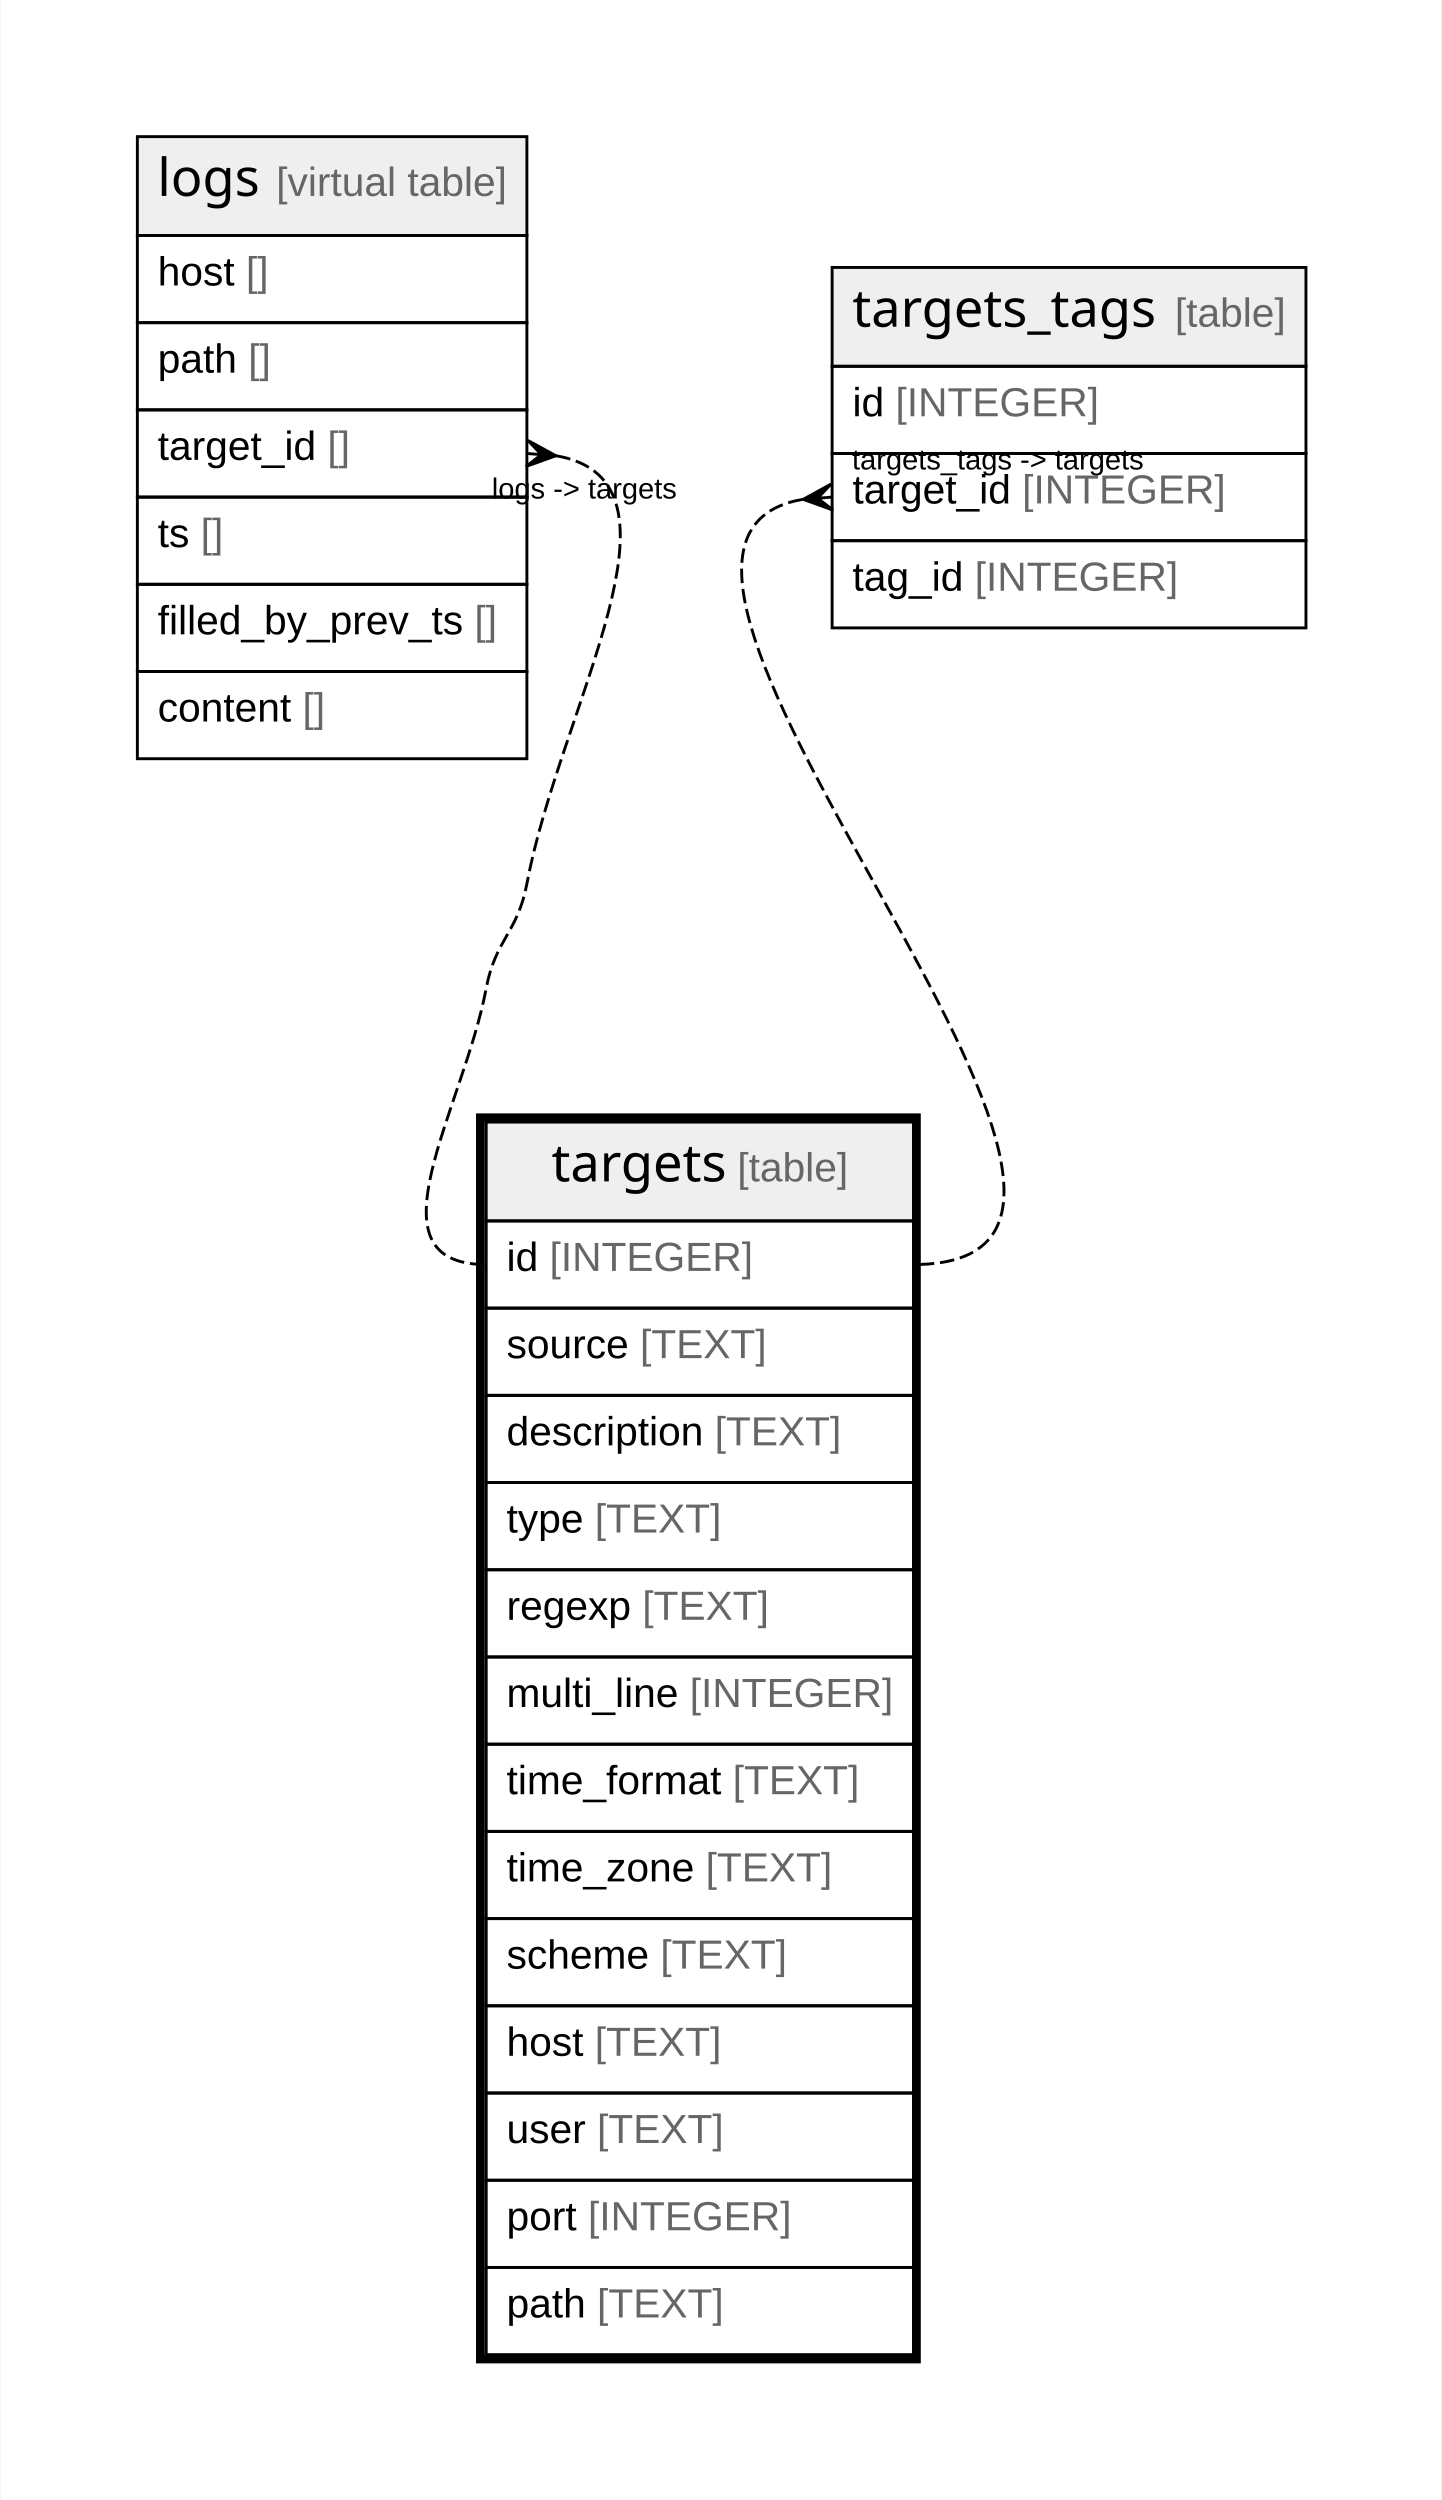
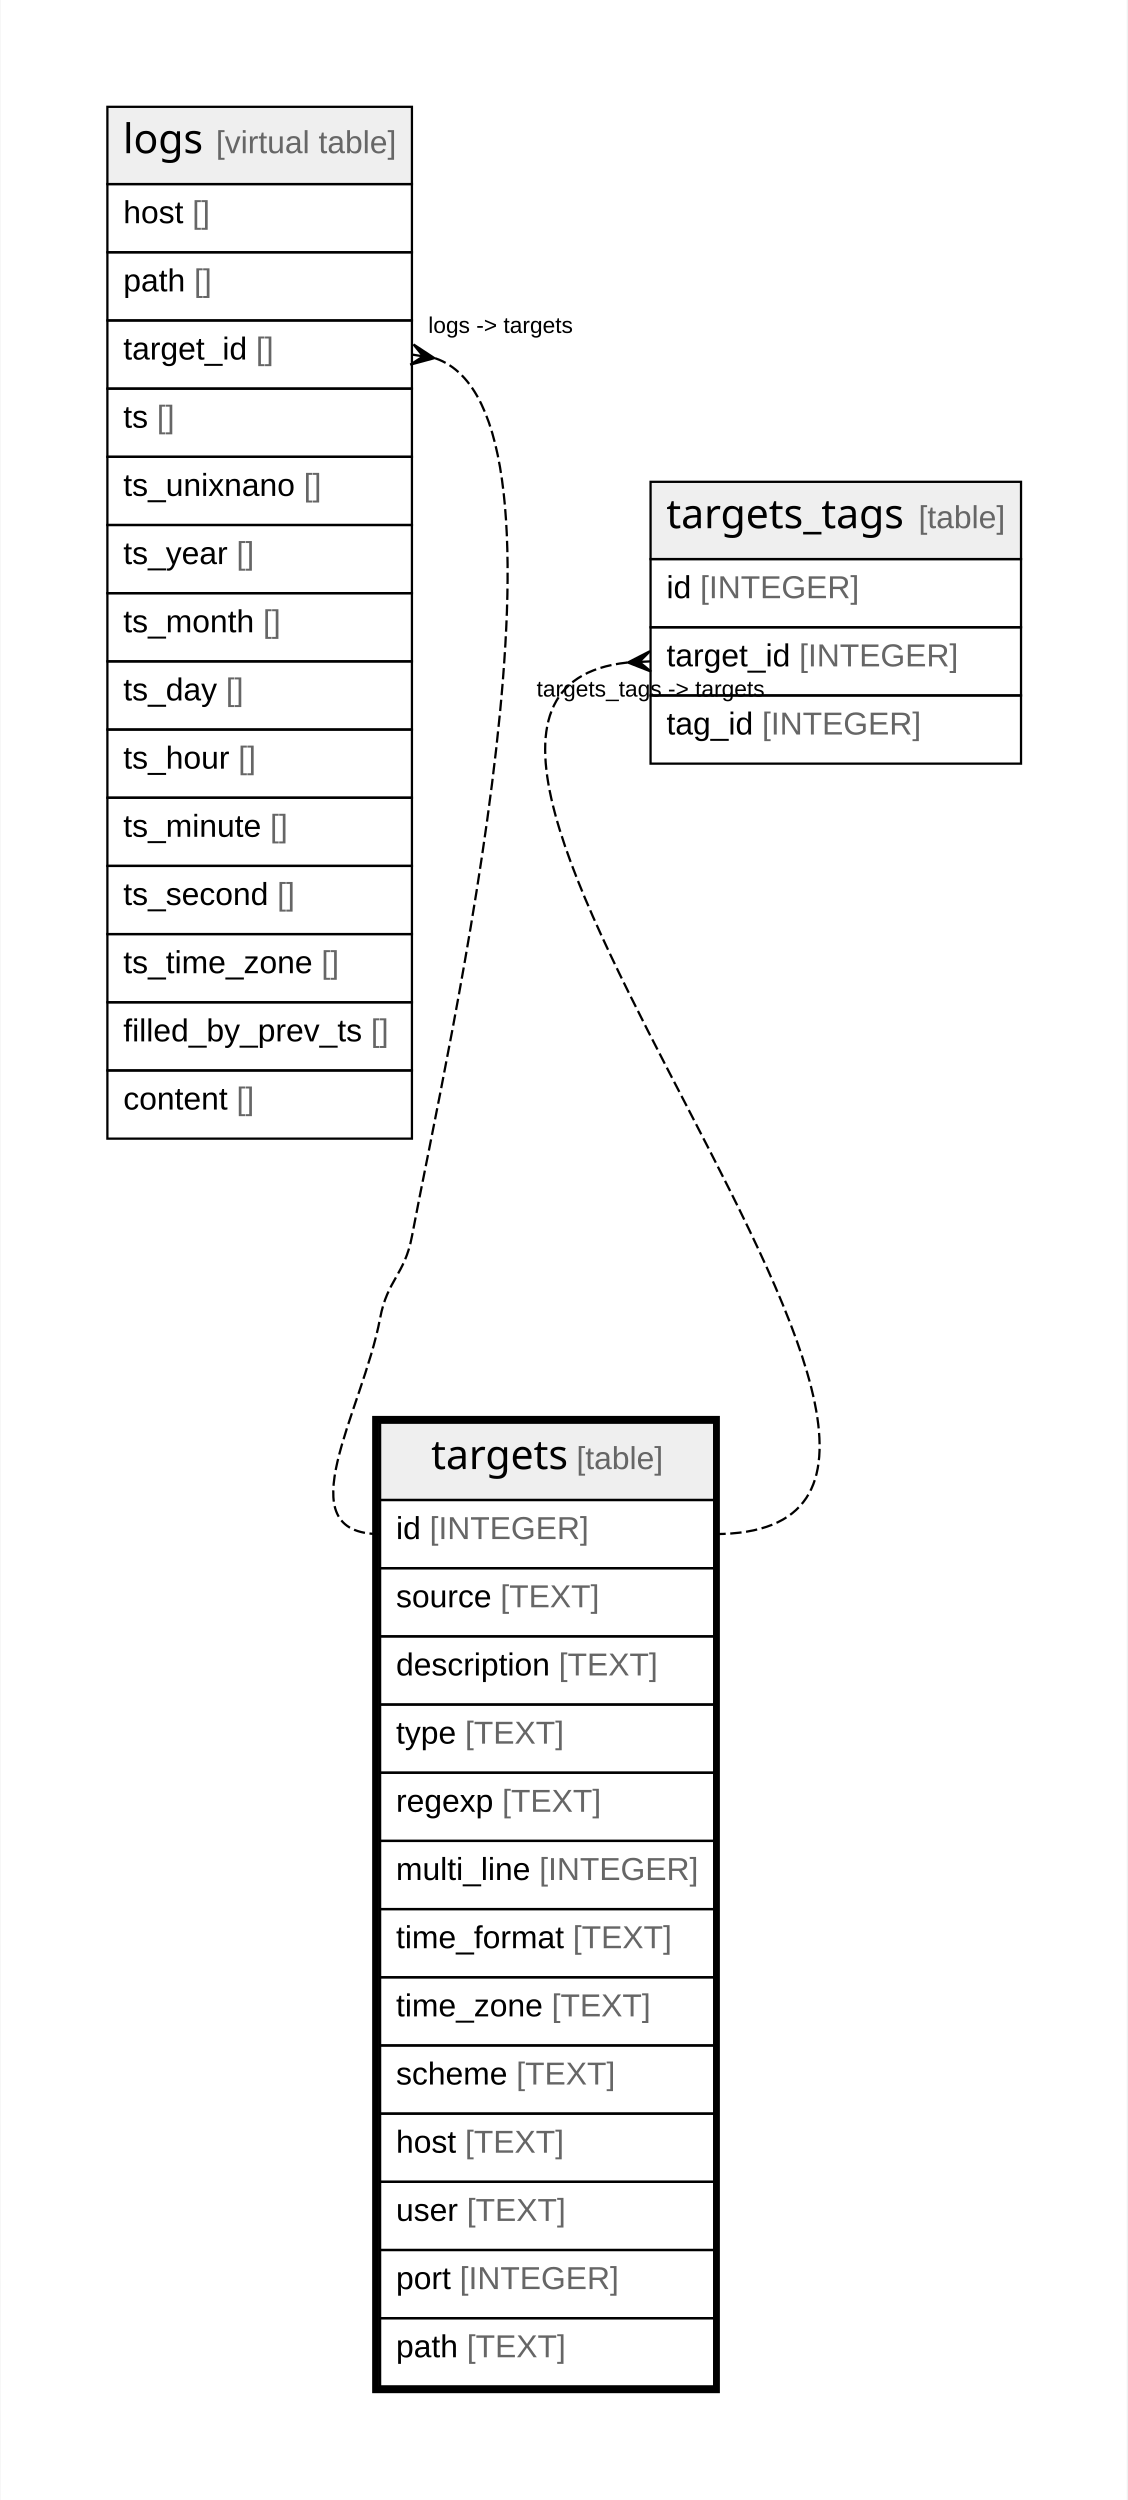
- <svg xmlns="http://www.w3.org/2000/svg" width="496pt" height="860pt" viewBox="0.00 0.00 495.50 860.00">
-   <g id="graph0" class="graph" transform="scale(1 1) rotate(0) translate(4 856)">
-     <polygon fill="#ffffff" stroke="transparent" points="-4,4 -4,-856 491.5,-856 491.5,4 -4,4" />
+ <svg xmlns="http://www.w3.org/2000/svg" width="496pt" height="1100pt" viewBox="0.00 0.00 495.50 1100.00">
+   <g id="graph0" class="graph" transform="scale(1 1) rotate(0) translate(4 1096)">
+     <polygon fill="#ffffff" stroke="transparent" points="-4,4 -4,-1096 491.5,-1096 491.5,4 -4,4" />
    <g id="node1" class="node">
      <polygon fill="#efefef" stroke="transparent" points="163,-436 163,-470 310,-470 310,-436 163,-436" />
      <polygon fill="none" stroke="#000000" points="163,-436 163,-470 310,-470 310,-436 163,-436" />
      <text text-anchor="start" x="185.476" y="-449.6" font-family="Arial Bold" font-size="18.00" fill="#000000">targets</text>
      <text text-anchor="start" x="245.497" y="-449.6" font-family="Arial" font-size="14.00" fill="#000000"> </text>
      <text text-anchor="start" x="249.386" y="-449.6" font-family="Arial" font-size="14.00" fill="#666666">[table]</text>
      <polygon fill="none" stroke="#000000" points="163,-406 163,-436 310,-436 310,-406 163,-406" />
      <text text-anchor="start" x="170" y="-418.8" font-family="Arial" font-size="14.00" fill="#000000">id </text>
      <text text-anchor="start" x="184.786" y="-418.8" font-family="Arial" font-size="14.00" fill="#666666">[INTEGER]</text>
      <polygon fill="none" stroke="#000000" points="163,-376 163,-406 310,-406 310,-376 163,-376" />
      <text text-anchor="start" x="170" y="-388.8" font-family="Arial" font-size="14.00" fill="#000000">source </text>
      <text text-anchor="start" x="215.91" y="-388.8" font-family="Arial" font-size="14.00" fill="#666666">[TEXT]</text>
      <polygon fill="none" stroke="#000000" points="163,-346 163,-376 310,-376 310,-346 163,-346" />
      <text text-anchor="start" x="170" y="-358.8" font-family="Arial" font-size="14.00" fill="#000000">description </text>
      <text text-anchor="start" x="241.593" y="-358.8" font-family="Arial" font-size="14.00" fill="#666666">[TEXT]</text>
      <polygon fill="none" stroke="#000000" points="163,-316 163,-346 310,-346 310,-316 163,-316" />
      <text text-anchor="start" x="170" y="-328.8" font-family="Arial" font-size="14.00" fill="#000000">type </text>
      <text text-anchor="start" x="200.352" y="-328.8" font-family="Arial" font-size="14.00" fill="#666666">[TEXT]</text>
      <polygon fill="none" stroke="#000000" points="163,-286 163,-316 310,-316 310,-286 163,-286" />
      <text text-anchor="start" x="170" y="-298.8" font-family="Arial" font-size="14.00" fill="#000000">regexp </text>
      <text text-anchor="start" x="216.696" y="-298.8" font-family="Arial" font-size="14.00" fill="#666666">[TEXT]</text>
      <polygon fill="none" stroke="#000000" points="163,-256 163,-286 310,-286 310,-256 163,-256" />
      <text text-anchor="start" x="169.983" y="-268.8" font-family="Arial" font-size="14.00" fill="#000000">multi_line </text>
      <text text-anchor="start" x="233.01" y="-268.8" font-family="Arial" font-size="14.00" fill="#666666">[INTEGER]</text>
      <polygon fill="none" stroke="#000000" points="163,-226 163,-256 310,-256 310,-226 163,-226" />
      <text text-anchor="start" x="170" y="-238.8" font-family="Arial" font-size="14.00" fill="#000000">time_format </text>
      <text text-anchor="start" x="247.8" y="-238.8" font-family="Arial" font-size="14.00" fill="#666666">[TEXT]</text>
      <polygon fill="none" stroke="#000000" points="163,-196 163,-226 310,-226 310,-196 163,-196" />
      <text text-anchor="start" x="170" y="-208.8" font-family="Arial" font-size="14.00" fill="#000000">time_zone </text>
      <text text-anchor="start" x="238.482" y="-208.8" font-family="Arial" font-size="14.00" fill="#666666">[TEXT]</text>
      <polygon fill="none" stroke="#000000" points="163,-166 163,-196 310,-196 310,-166 163,-166" />
      <text text-anchor="start" x="170" y="-178.8" font-family="Arial" font-size="14.00" fill="#000000">scheme </text>
      <text text-anchor="start" x="222.91" y="-178.8" font-family="Arial" font-size="14.00" fill="#666666">[TEXT]</text>
      <polygon fill="none" stroke="#000000" points="163,-136 163,-166 310,-166 310,-136 163,-136" />
      <text text-anchor="start" x="170" y="-148.8" font-family="Arial" font-size="14.00" fill="#000000">host </text>
      <text text-anchor="start" x="200.352" y="-148.8" font-family="Arial" font-size="14.00" fill="#666666">[TEXT]</text>
      <polygon fill="none" stroke="#000000" points="163,-106 163,-136 310,-136 310,-106 163,-106" />
      <text text-anchor="start" x="170" y="-118.8" font-family="Arial" font-size="14.00" fill="#000000">user </text>
      <text text-anchor="start" x="201.124" y="-118.8" font-family="Arial" font-size="14.00" fill="#666666">[TEXT]</text>
      <polygon fill="none" stroke="#000000" points="163,-76 163,-106 310,-106 310,-76 163,-76" />
      <text text-anchor="start" x="170" y="-88.8" font-family="Arial" font-size="14.00" fill="#000000">port </text>
      <text text-anchor="start" x="198.014" y="-88.8" font-family="Arial" font-size="14.00" fill="#666666">[INTEGER]</text>
      <polygon fill="none" stroke="#000000" points="163,-46 163,-76 310,-76 310,-46 163,-46" />
      <text text-anchor="start" x="170" y="-58.8" font-family="Arial" font-size="14.00" fill="#000000">path </text>
      <text text-anchor="start" x="201.138" y="-58.8" font-family="Arial" font-size="14.00" fill="#666666">[TEXT]</text>
      <polygon fill="none" stroke="#000000" stroke-width="3" points="161,-44.5 161,-471.5 311,-471.5 311,-44.5 161,-44.5" />
    </g>
    <g id="node2" class="node">
-       <polygon fill="#efefef" stroke="transparent" points="43,-775 43,-809 177,-809 177,-775 43,-775" />
-       <polygon fill="none" stroke="#000000" points="43,-775 43,-809 177,-809 177,-775 43,-775" />
-       <text text-anchor="start" x="49.868" y="-788.6" font-family="Arial Bold" font-size="18.00" fill="#000000">logs</text>
-       <text text-anchor="start" x="86.87" y="-788.6" font-family="Arial" font-size="14.00" fill="#000000"> </text>
-       <text text-anchor="start" x="90.76" y="-788.6" font-family="Arial" font-size="14.00" fill="#666666">[virtual table]</text>
+       <polygon fill="#efefef" stroke="transparent" points="43,-1015 43,-1049 177,-1049 177,-1015 43,-1015" />
+       <polygon fill="none" stroke="#000000" points="43,-1015 43,-1049 177,-1049 177,-1015 43,-1015" />
+       <text text-anchor="start" x="49.868" y="-1028.6" font-family="Arial Bold" font-size="18.00" fill="#000000">logs</text>
+       <text text-anchor="start" x="86.87" y="-1028.6" font-family="Arial" font-size="14.00" fill="#000000"> </text>
+       <text text-anchor="start" x="90.76" y="-1028.6" font-family="Arial" font-size="14.00" fill="#666666">[virtual table]</text>
+       <polygon fill="none" stroke="#000000" points="43,-985 43,-1015 177,-1015 177,-985 43,-985" />
+       <text text-anchor="start" x="50" y="-997.8" font-family="Arial" font-size="14.00" fill="#000000">host </text>
+       <text text-anchor="start" x="80.352" y="-997.8" font-family="Arial" font-size="14.00" fill="#666666">[]</text>
+       <polygon fill="none" stroke="#000000" points="43,-955 43,-985 177,-985 177,-955 43,-955" />
+       <text text-anchor="start" x="50" y="-967.8" font-family="Arial" font-size="14.00" fill="#000000">path </text>
+       <text text-anchor="start" x="81.138" y="-967.8" font-family="Arial" font-size="14.00" fill="#666666">[]</text>
+       <polygon fill="none" stroke="#000000" points="43,-925 43,-955 177,-955 177,-925 43,-925" />
+       <text text-anchor="start" x="50" y="-937.8" font-family="Arial" font-size="14.00" fill="#000000">target_id </text>
+       <text text-anchor="start" x="108.372" y="-937.8" font-family="Arial" font-size="14.00" fill="#666666">[]</text>
+       <polygon fill="none" stroke="#000000" points="43,-895 43,-925 177,-925 177,-895 43,-895" />
+       <text text-anchor="start" x="50" y="-907.8" font-family="Arial" font-size="14.00" fill="#000000">ts </text>
+       <text text-anchor="start" x="64.779" y="-907.8" font-family="Arial" font-size="14.00" fill="#666666">[]</text>
+       <polygon fill="none" stroke="#000000" points="43,-865 43,-895 177,-895 177,-865 43,-865" />
+       <text text-anchor="start" x="50" y="-877.8" font-family="Arial" font-size="14.00" fill="#000000">ts_unixnano </text>
+       <text text-anchor="start" x="129.393" y="-877.8" font-family="Arial" font-size="14.00" fill="#666666">[]</text>
+       <polygon fill="none" stroke="#000000" points="43,-835 43,-865 177,-865 177,-835 43,-835" />
+       <text text-anchor="start" x="50" y="-847.8" font-family="Arial" font-size="14.00" fill="#000000">ts_year </text>
+       <text text-anchor="start" x="99.8" y="-847.8" font-family="Arial" font-size="14.00" fill="#666666">[]</text>
+       <polygon fill="none" stroke="#000000" points="43,-805 43,-835 177,-835 177,-805 43,-805" />
+       <text text-anchor="start" x="50" y="-817.8" font-family="Arial" font-size="14.00" fill="#000000">ts_month </text>
+       <text text-anchor="start" x="111.476" y="-817.8" font-family="Arial" font-size="14.00" fill="#666666">[]</text>
+       <polygon fill="none" stroke="#000000" points="43,-775 43,-805 177,-805 177,-775 43,-775" />
+       <text text-anchor="start" x="50" y="-787.8" font-family="Arial" font-size="14.00" fill="#000000">ts_day </text>
+       <text text-anchor="start" x="95.138" y="-787.8" font-family="Arial" font-size="14.00" fill="#666666">[]</text>
      <polygon fill="none" stroke="#000000" points="43,-745 43,-775 177,-775 177,-745 43,-745" />
-       <text text-anchor="start" x="50" y="-757.8" font-family="Arial" font-size="14.00" fill="#000000">host </text>
-       <text text-anchor="start" x="80.352" y="-757.8" font-family="Arial" font-size="14.00" fill="#666666">[]</text>
+       <text text-anchor="start" x="50" y="-757.8" font-family="Arial" font-size="14.00" fill="#000000">ts_hour </text>
+       <text text-anchor="start" x="100.586" y="-757.8" font-family="Arial" font-size="14.00" fill="#666666">[]</text>
      <polygon fill="none" stroke="#000000" points="43,-715 43,-745 177,-745 177,-715 43,-715" />
-       <text text-anchor="start" x="50" y="-727.8" font-family="Arial" font-size="14.00" fill="#000000">path </text>
-       <text text-anchor="start" x="81.138" y="-727.8" font-family="Arial" font-size="14.00" fill="#666666">[]</text>
+       <text text-anchor="start" x="50" y="-727.8" font-family="Arial" font-size="14.00" fill="#000000">ts_minute </text>
+       <text text-anchor="start" x="114.586" y="-727.8" font-family="Arial" font-size="14.00" fill="#666666">[]</text>
      <polygon fill="none" stroke="#000000" points="43,-685 43,-715 177,-715 177,-685 43,-685" />
-       <text text-anchor="start" x="50" y="-697.8" font-family="Arial" font-size="14.00" fill="#000000">target_id </text>
-       <text text-anchor="start" x="108.372" y="-697.8" font-family="Arial" font-size="14.00" fill="#666666">[]</text>
+       <text text-anchor="start" x="50" y="-697.8" font-family="Arial" font-size="14.00" fill="#000000">ts_second </text>
+       <text text-anchor="start" x="117.71" y="-697.8" font-family="Arial" font-size="14.00" fill="#666666">[]</text>
      <polygon fill="none" stroke="#000000" points="43,-655 43,-685 177,-685 177,-655 43,-655" />
-       <text text-anchor="start" x="50" y="-667.8" font-family="Arial" font-size="14.00" fill="#000000">ts </text>
-       <text text-anchor="start" x="64.779" y="-667.8" font-family="Arial" font-size="14.00" fill="#666666">[]</text>
+       <text text-anchor="start" x="50" y="-667.8" font-family="Arial" font-size="14.00" fill="#000000">ts_time_zone </text>
+       <text text-anchor="start" x="137.158" y="-667.8" font-family="Arial" font-size="14.00" fill="#666666">[]</text>
      <polygon fill="none" stroke="#000000" points="43,-625 43,-655 177,-655 177,-625 43,-625" />
      <text text-anchor="start" x="50" y="-637.8" font-family="Arial" font-size="14.00" fill="#000000">filled_by_prev_ts </text>
      <text text-anchor="start" x="158.951" y="-637.8" font-family="Arial" font-size="14.00" fill="#666666">[]</text>
      <polygon fill="none" stroke="#000000" points="43,-595 43,-625 177,-625 177,-595 43,-595" />
      <text text-anchor="start" x="50" y="-607.8" font-family="Arial" font-size="14.00" fill="#000000">content </text>
      <text text-anchor="start" x="99.814" y="-607.8" font-family="Arial" font-size="14.00" fill="#666666">[]</text>
    </g>
    <g id="edge1" class="edge">
-       <path fill="none" stroke="#000000" stroke-dasharray="5,2" d="M187.057,-699.216C236.833,-690.618 188.441,-612.988 177,-552 173.835,-535.127 166.165,-532.873 163,-516 155.215,-474.502 120.778,-421 163,-421" />
-       <polygon fill="#000000" stroke="#000000" points="186.97,-699.223 176.65,-695.514 181.985,-699.611 177,-700 177,-700 177,-700 181.985,-699.611 177.35,-704.486 186.97,-699.223 186.97,-699.223" />
-       <text text-anchor="start" x="164.929" y="-684.5" font-family="Arial" font-size="10.00" fill="#000000">logs -&gt; targets</text>
+       <path fill="none" stroke="#000000" stroke-dasharray="5,2" d="M187.264,-938.362C257.279,-914.342 192.215,-633.102 177,-552 173.835,-535.127 166.165,-532.873 163,-516 155.215,-474.502 120.778,-421 163,-421" />
+       <polygon fill="#000000" stroke="#000000" points="186.875,-938.424 176.291,-935.556 181.938,-939.212 177,-940 177,-940 177,-940 181.938,-939.212 177.709,-944.444 186.875,-938.424 186.875,-938.424" />
+       <text text-anchor="start" x="184.179" y="-949.5" font-family="Arial" font-size="10.00" fill="#000000">logs -&gt; targets</text>
    </g>
    <g id="node3" class="node">
-       <polygon fill="#efefef" stroke="transparent" points="282,-730 282,-764 445,-764 445,-730 282,-730" />
-       <polygon fill="none" stroke="#000000" points="282,-730 282,-764 445,-764 445,-730 282,-730" />
-       <text text-anchor="start" x="288.965" y="-743.6" font-family="Arial Bold" font-size="18.00" fill="#000000">targets_tags</text>
-       <text text-anchor="start" x="396.007" y="-743.6" font-family="Arial" font-size="14.00" fill="#000000"> </text>
-       <text text-anchor="start" x="399.897" y="-743.6" font-family="Arial" font-size="14.00" fill="#666666">[table]</text>
-       <polygon fill="none" stroke="#000000" points="282,-700 282,-730 445,-730 445,-700 282,-700" />
-       <text text-anchor="start" x="289" y="-712.8" font-family="Arial" font-size="14.00" fill="#000000">id </text>
-       <text text-anchor="start" x="303.786" y="-712.8" font-family="Arial" font-size="14.00" fill="#666666">[INTEGER]</text>
-       <polygon fill="none" stroke="#000000" points="282,-670 282,-700 445,-700 445,-670 282,-670" />
-       <text text-anchor="start" x="289" y="-682.8" font-family="Arial" font-size="14.00" fill="#000000">target_id </text>
-       <text text-anchor="start" x="347.372" y="-682.8" font-family="Arial" font-size="14.00" fill="#666666">[INTEGER]</text>
-       <polygon fill="none" stroke="#000000" points="282,-640 282,-670 445,-670 445,-640 282,-640" />
-       <text text-anchor="start" x="289" y="-652.8" font-family="Arial" font-size="14.00" fill="#000000">tag_id </text>
-       <text text-anchor="start" x="331.034" y="-652.8" font-family="Arial" font-size="14.00" fill="#666666">[INTEGER]</text>
+       <polygon fill="#efefef" stroke="transparent" points="282,-850 282,-884 445,-884 445,-850 282,-850" />
+       <polygon fill="none" stroke="#000000" points="282,-850 282,-884 445,-884 445,-850 282,-850" />
+       <text text-anchor="start" x="288.965" y="-863.6" font-family="Arial Bold" font-size="18.00" fill="#000000">targets_tags</text>
+       <text text-anchor="start" x="396.007" y="-863.6" font-family="Arial" font-size="14.00" fill="#000000"> </text>
+       <text text-anchor="start" x="399.897" y="-863.6" font-family="Arial" font-size="14.00" fill="#666666">[table]</text>
+       <polygon fill="none" stroke="#000000" points="282,-820 282,-850 445,-850 445,-820 282,-820" />
+       <text text-anchor="start" x="289" y="-832.8" font-family="Arial" font-size="14.00" fill="#000000">id </text>
+       <text text-anchor="start" x="303.786" y="-832.8" font-family="Arial" font-size="14.00" fill="#666666">[INTEGER]</text>
+       <polygon fill="none" stroke="#000000" points="282,-790 282,-820 445,-820 445,-790 282,-790" />
+       <text text-anchor="start" x="289" y="-802.8" font-family="Arial" font-size="14.00" fill="#000000">target_id </text>
+       <text text-anchor="start" x="347.372" y="-802.8" font-family="Arial" font-size="14.00" fill="#666666">[INTEGER]</text>
+       <polygon fill="none" stroke="#000000" points="282,-760 282,-790 445,-790 445,-760 282,-760" />
+       <text text-anchor="start" x="289" y="-772.8" font-family="Arial" font-size="14.00" fill="#000000">tag_id </text>
+       <text text-anchor="start" x="331.034" y="-772.8" font-family="Arial" font-size="14.00" fill="#666666">[INTEGER]</text>
    </g>
    <g id="edge2" class="edge">
-       <path fill="none" stroke="#000000" stroke-dasharray="5,2" d="M271.757,-684.195C180.626,-668.259 424.189,-421 310,-421" />
-       <polygon fill="#000000" stroke="#000000" points="272.031,-684.216 281.647,-689.486 277.015,-684.608 282,-685 282,-685 282,-685 277.015,-684.608 282.353,-680.514 272.031,-684.216 272.031,-684.216" />
-       <text text-anchor="start" x="288.834" y="-694.5" font-family="Arial" font-size="10.00" fill="#000000">targets_tags -&gt; targets</text>
+       <path fill="none" stroke="#000000" stroke-dasharray="5,2" d="M271.71,-804.476C126.539,-788.677 477.443,-421 310,-421" />
+       <polygon fill="#000000" stroke="#000000" points="272.013,-804.491 281.771,-809.494 277.007,-804.746 282,-805 282,-805 282,-805 277.007,-804.746 282.229,-800.506 272.013,-804.491 272.013,-804.491" />
+       <text text-anchor="start" x="231.834" y="-789.5" font-family="Arial" font-size="10.00" fill="#000000">targets_tags -&gt; targets</text>
    </g>
  </g>
</svg>
